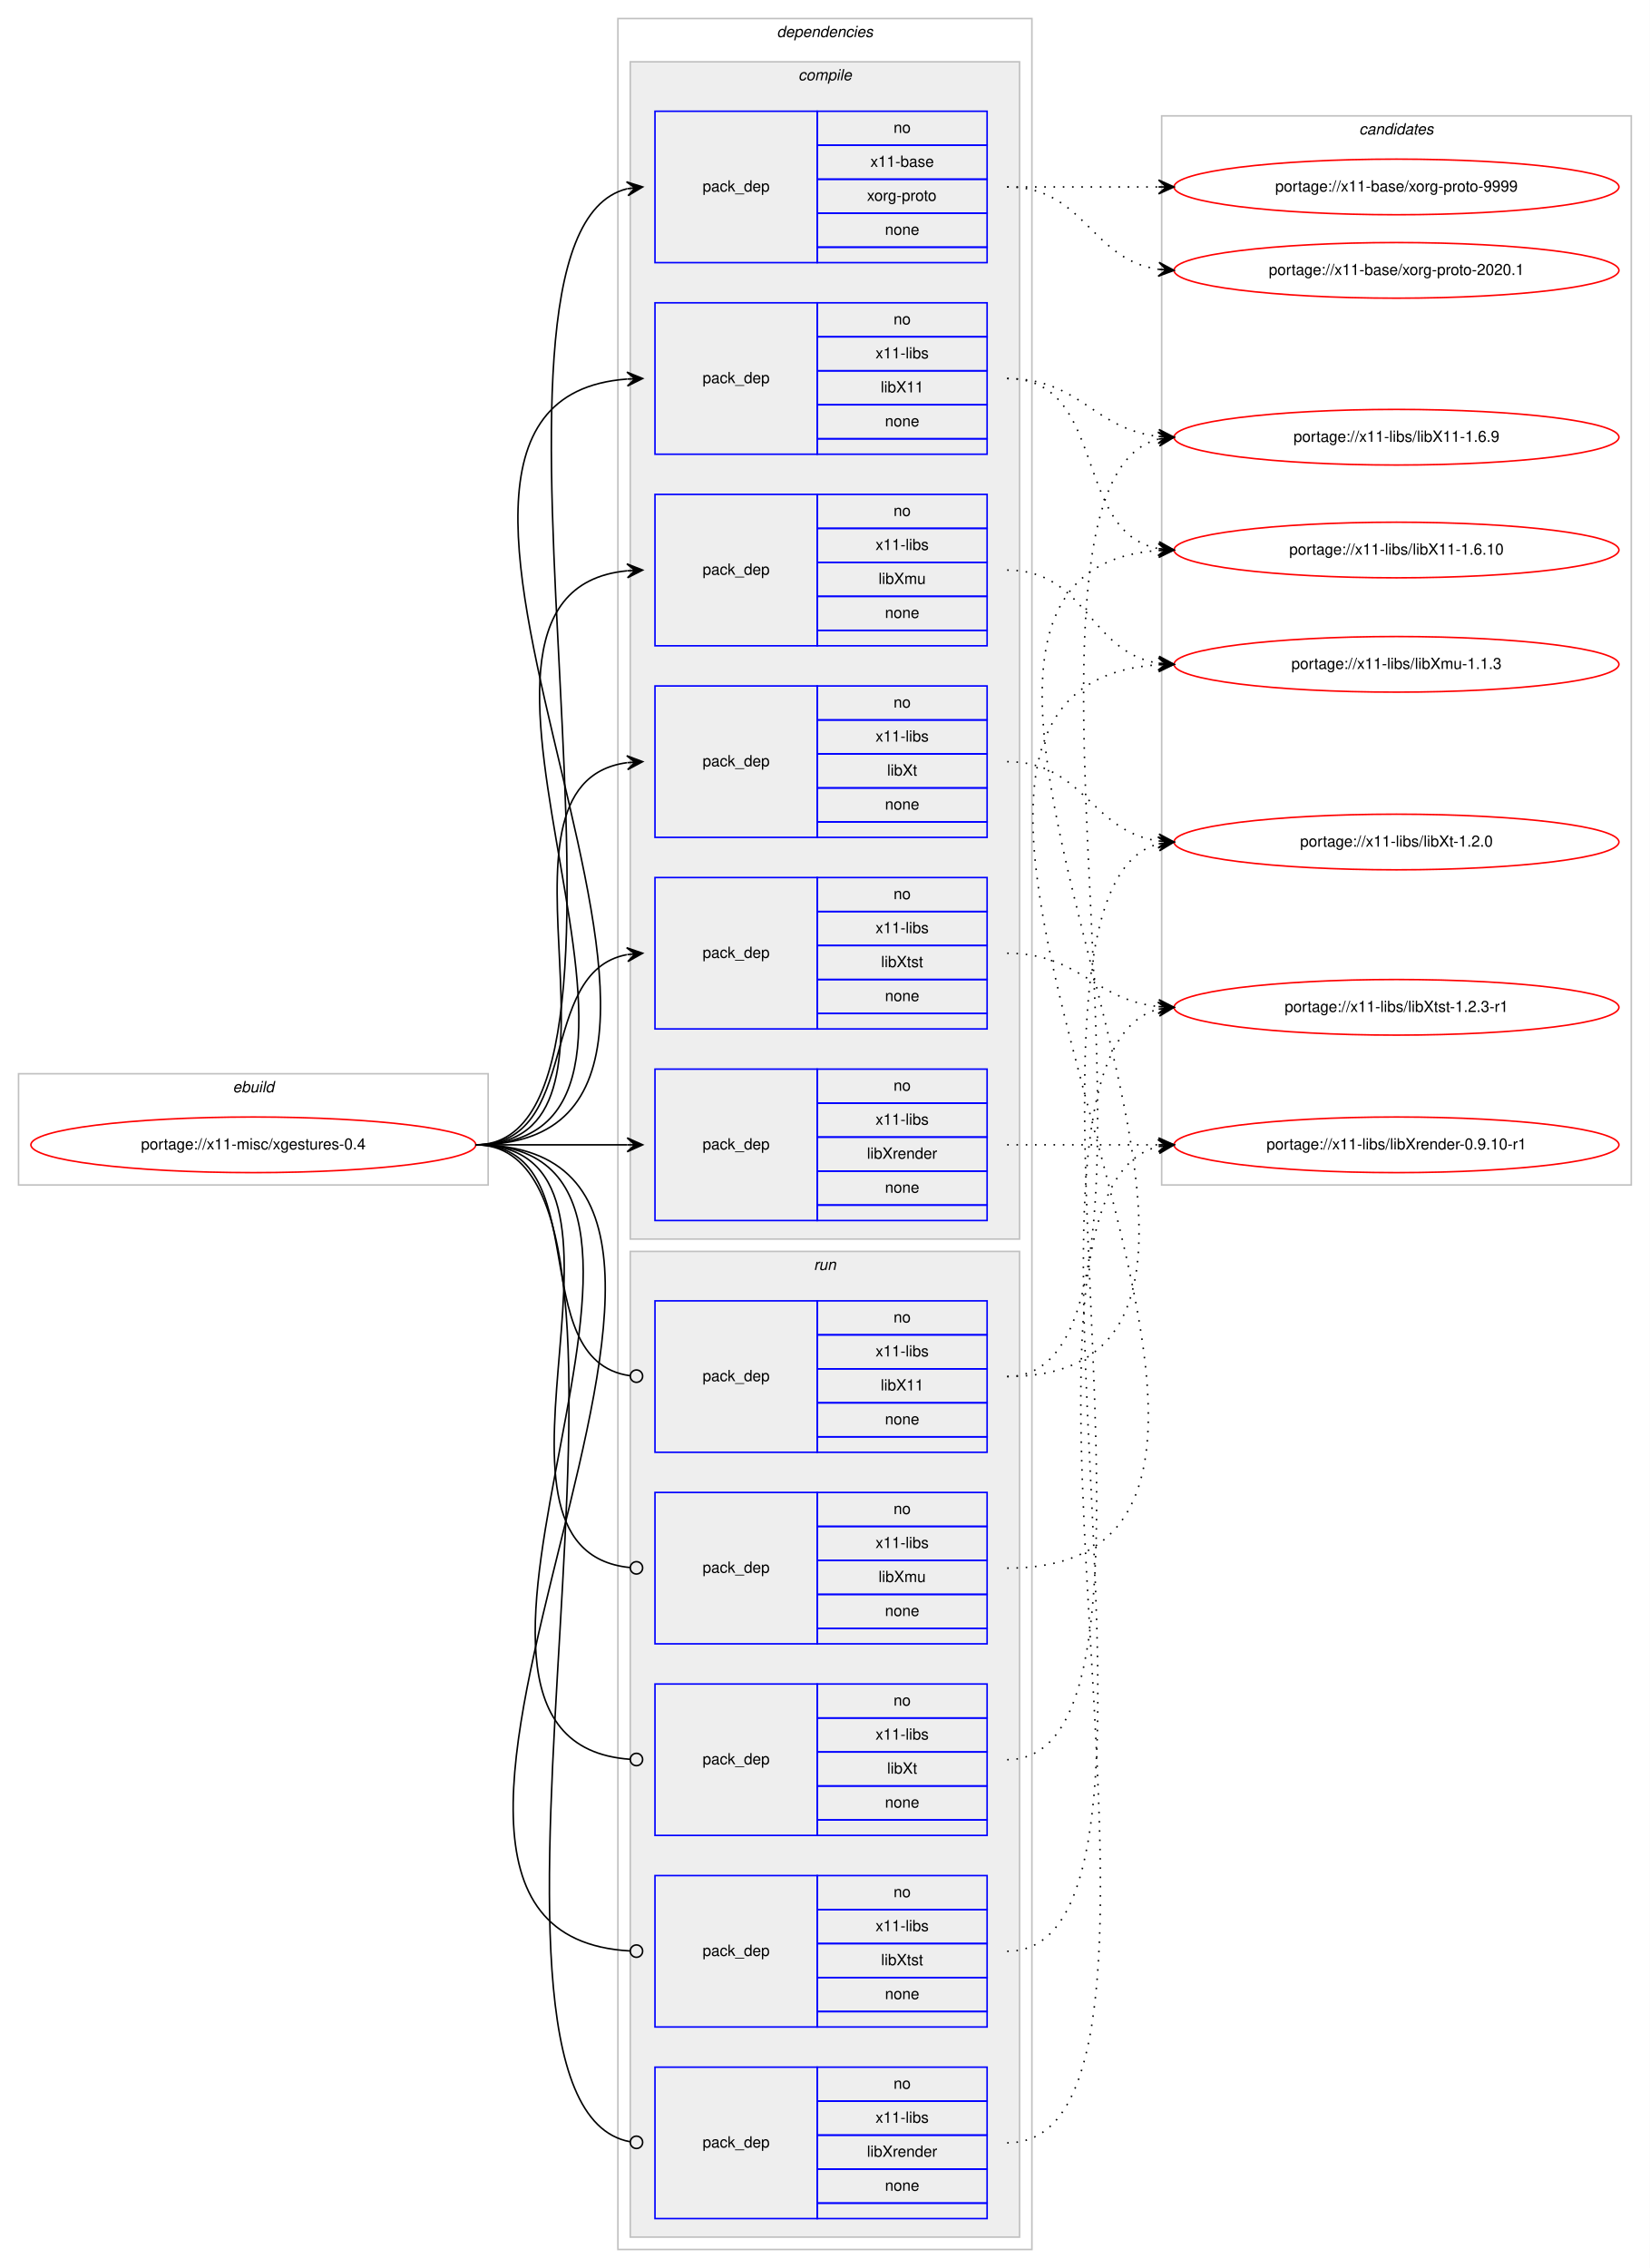
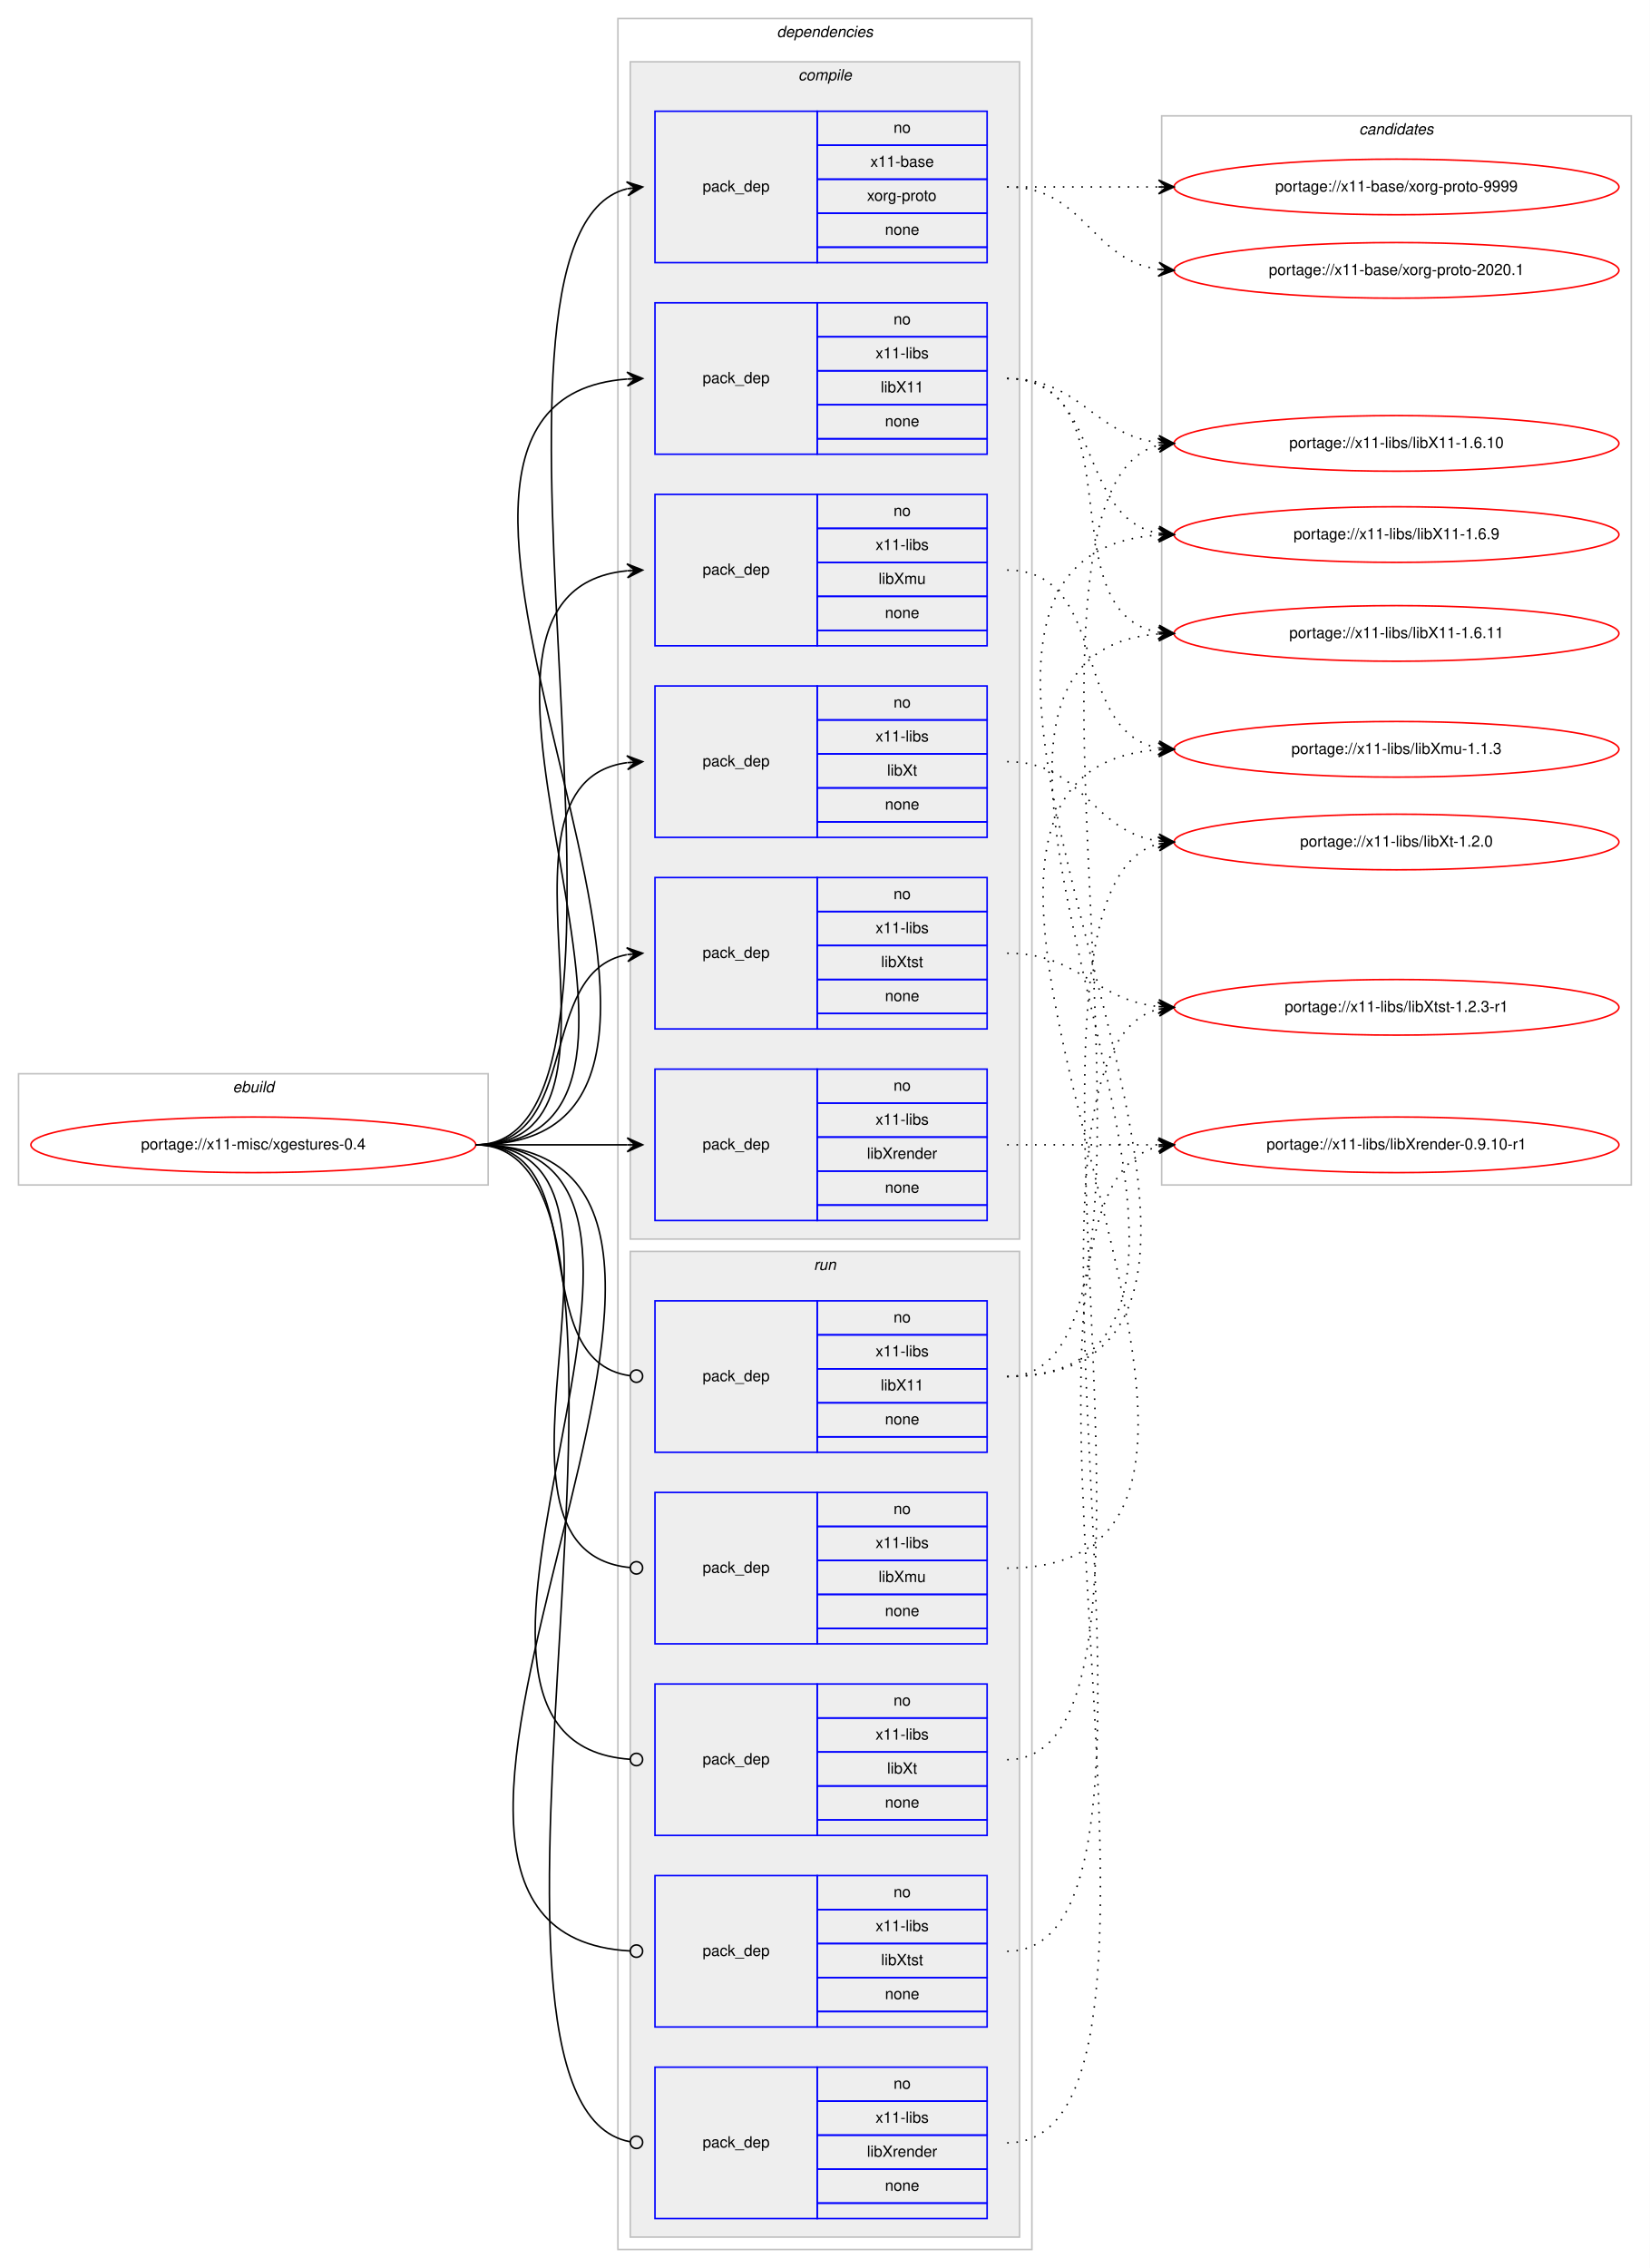
<svg xmlns="http://www.w3.org/2000/svg" xmlns:xlink="http://www.w3.org/1999/xlink" width="1068pt" height="1468pt" viewBox="0.00 0.00 1068.00 1468.00">
  <g id="graph0" class="graph" transform="scale(1 1) rotate(0) translate(4 1464)">
    <polygon fill="#ffffff" stroke="transparent" points="-4,4 -4,-1464 1064,-1464 1064,4 -4,4" />
    <g id="clust1" class="cluster">
      <polygon fill="none" stroke="#c0c0c0" points="8,-697 8,-769 312,-769 312,-697 8,-697" />
      <text text-anchor="start" x="146.663" y="-757" font-family="Helvetica,sans-Serif" font-style="italic" font-size="10.00" fill="#000000">ebuild</text>
    </g>
    <g id="clust2" class="cluster">
      <polygon fill="none" stroke="#c0c0c0" points="396,-8 396,-1452 664,-1452 664,-8 396,-8" />
      <text text-anchor="start" x="498.875" y="-1440" font-family="Helvetica,sans-Serif" font-style="italic" font-size="10.00" fill="#000000">dependencies</text>
    </g>
    <g id="clust3" class="cluster">
      <polygon fill="#eeeeee" stroke="#c0c0c0" points="404,-662 404,-1424 656,-1424 656,-662 404,-662" />
      <text text-anchor="start" x="512.778" y="-1412" font-family="Helvetica,sans-Serif" font-style="italic" font-size="10.00" fill="#000000">compile</text>
    </g>
    <g id="clust11" class="cluster">
      <polygon fill="#eeeeee" stroke="#c0c0c0" points="404,-16 404,-654 656,-654 656,-16 404,-16" />
      <text text-anchor="start" x="522.777" y="-642" font-family="Helvetica,sans-Serif" font-style="italic" font-size="10.00" fill="#000000">run</text>
    </g>
    <g id="clust17" class="cluster">
      <polygon fill="none" stroke="#c0c0c0" points="748,-697 748,-1389 1052,-1389 1052,-697 748,-697" />
      <text text-anchor="start" x="875.824" y="-1377" font-family="Helvetica,sans-Serif" font-style="italic" font-size="10.00" fill="#000000">candidates</text>
    </g>
    <g id="node1" class="node">
      <g id="a_node1">
        <a xlink:href="../x11-misc/xgestures-0.4.svg" xlink:title="portage://x11-misc/xgestures-0.4">
          <ellipse fill="none" stroke="#ff0000" cx="160" cy="-723" rx="144" ry="18" />
          <text text-anchor="middle" x="160" y="-720" font-family="Helvetica,sans-Serif" font-size="10.00" fill="#000000">portage://x11-misc/xgestures-0.4</text>
        </a>
      </g>
    </g>
    <g id="node2" class="node">
      <polygon fill="none" stroke="#0000ff" points="420,-1294 420,-1392 525,-1392 525,-1294 420,-1294" />
      <text text-anchor="start" x="450.823" y="-1340" font-family="Helvetica,sans-Serif" font-size="10.00" fill="#000000">pack_dep</text>
      <polygon fill="none" stroke="#0000ff" points="525,-1370 525,-1392 635,-1392 635,-1370 525,-1370" />
      <text text-anchor="start" x="574.441" y="-1378" font-family="Helvetica,sans-Serif" font-size="10.00" fill="#000000">no</text>
      <polygon fill="none" stroke="#0000ff" points="525,-1348 525,-1370 635,-1370 635,-1348 525,-1348" />
      <text text-anchor="start" x="559.438" y="-1356" font-family="Helvetica,sans-Serif" font-size="10.00" fill="#000000">x11-base</text>
      <polygon fill="none" stroke="#0000ff" points="525,-1326 525,-1348 635,-1348 635,-1326 525,-1326" />
      <text text-anchor="start" x="557.22" y="-1334" font-family="Helvetica,sans-Serif" font-size="10.00" fill="#000000">xorg-proto</text>
      <polygon fill="none" stroke="#0000ff" points="525,-1304 525,-1326 635,-1326 635,-1304 525,-1304" />
      <text text-anchor="start" x="568.882" y="-1312" font-family="Helvetica,sans-Serif" font-size="10.00" fill="#000000">none</text>
      <polygon fill="none" stroke="#0000ff" points="525,-1294 525,-1304 635,-1304 635,-1294 525,-1294" />
    </g>
    <g id="edge1" class="edge">
      <path fill="none" stroke="#000000" d="M304,-723C440.301,-723 280.666,-1311.915 401.94,-1341.821" />
      <polygon fill="#000000" stroke="#000000" points="412,-1343 401.544,-1346.306 407.034,-1342.418 402.068,-1341.836 402.068,-1341.836 402.068,-1341.836 407.034,-1342.418 402.592,-1337.367 412,-1343 412,-1343" />
    </g>
    <g id="node3" class="node">
      <polygon fill="none" stroke="#0000ff" points="420,-1170 420,-1268 525,-1268 525,-1170 420,-1170" />
      <text text-anchor="start" x="450.823" y="-1216" font-family="Helvetica,sans-Serif" font-size="10.00" fill="#000000">pack_dep</text>
      <polygon fill="none" stroke="#0000ff" points="525,-1246 525,-1268 635,-1268 635,-1246 525,-1246" />
      <text text-anchor="start" x="574.441" y="-1254" font-family="Helvetica,sans-Serif" font-size="10.00" fill="#000000">no</text>
      <polygon fill="none" stroke="#0000ff" points="525,-1224 525,-1246 635,-1246 635,-1224 525,-1224" />
      <text text-anchor="start" x="562.778" y="-1232" font-family="Helvetica,sans-Serif" font-size="10.00" fill="#000000">x11-libs</text>
      <polygon fill="none" stroke="#0000ff" points="525,-1202 525,-1224 635,-1224 635,-1202 525,-1202" />
      <text text-anchor="start" x="566.108" y="-1210" font-family="Helvetica,sans-Serif" font-size="10.00" fill="#000000">libX11</text>
      <polygon fill="none" stroke="#0000ff" points="525,-1180 525,-1202 635,-1202 635,-1180 525,-1180" />
      <text text-anchor="start" x="568.882" y="-1188" font-family="Helvetica,sans-Serif" font-size="10.00" fill="#000000">none</text>
      <polygon fill="none" stroke="#0000ff" points="525,-1170 525,-1180 635,-1180 635,-1170 525,-1170" />
    </g>
    <g id="edge2" class="edge">
      <path fill="none" stroke="#000000" d="M304,-723C526.085,-723 196.977,-1203.621 401.837,-1218.64" />
      <polygon fill="#000000" stroke="#000000" points="412,-1219 401.847,-1223.144 407.003,-1218.823 402.006,-1218.646 402.006,-1218.646 402.006,-1218.646 407.003,-1218.823 402.165,-1214.149 412,-1219 412,-1219" />
    </g>
    <g id="node4" class="node">
      <polygon fill="none" stroke="#0000ff" points="420,-1046 420,-1144 525,-1144 525,-1046 420,-1046" />
      <text text-anchor="start" x="450.823" y="-1092" font-family="Helvetica,sans-Serif" font-size="10.00" fill="#000000">pack_dep</text>
      <polygon fill="none" stroke="#0000ff" points="525,-1122 525,-1144 635,-1144 635,-1122 525,-1122" />
      <text text-anchor="start" x="574.441" y="-1130" font-family="Helvetica,sans-Serif" font-size="10.00" fill="#000000">no</text>
      <polygon fill="none" stroke="#0000ff" points="525,-1100 525,-1122 635,-1122 635,-1100 525,-1100" />
      <text text-anchor="start" x="562.778" y="-1108" font-family="Helvetica,sans-Serif" font-size="10.00" fill="#000000">x11-libs</text>
      <polygon fill="none" stroke="#0000ff" points="525,-1078 525,-1100 635,-1100 635,-1078 525,-1078" />
      <text text-anchor="start" x="564.723" y="-1086" font-family="Helvetica,sans-Serif" font-size="10.00" fill="#000000">libXmu</text>
      <polygon fill="none" stroke="#0000ff" points="525,-1056 525,-1078 635,-1078 635,-1056 525,-1056" />
      <text text-anchor="start" x="568.882" y="-1064" font-family="Helvetica,sans-Serif" font-size="10.00" fill="#000000">none</text>
      <polygon fill="none" stroke="#0000ff" points="525,-1046 525,-1056 635,-1056 635,-1046 525,-1046" />
    </g>
    <g id="edge3" class="edge">
      <path fill="none" stroke="#000000" d="M304,-723C472.63,-723 249.361,-1079.899 401.916,-1094.537" />
      <polygon fill="#000000" stroke="#000000" points="412,-1095 401.804,-1099.036 407.005,-1094.771 402.01,-1094.541 402.01,-1094.541 402.01,-1094.541 407.005,-1094.771 402.217,-1090.046 412,-1095 412,-1095" />
    </g>
    <g id="node5" class="node">
      <polygon fill="none" stroke="#0000ff" points="420,-674 420,-772 525,-772 525,-674 420,-674" />
      <text text-anchor="start" x="450.823" y="-720" font-family="Helvetica,sans-Serif" font-size="10.00" fill="#000000">pack_dep</text>
      <polygon fill="none" stroke="#0000ff" points="525,-750 525,-772 635,-772 635,-750 525,-750" />
      <text text-anchor="start" x="574.441" y="-758" font-family="Helvetica,sans-Serif" font-size="10.00" fill="#000000">no</text>
      <polygon fill="none" stroke="#0000ff" points="525,-728 525,-750 635,-750 635,-728 525,-728" />
      <text text-anchor="start" x="562.778" y="-736" font-family="Helvetica,sans-Serif" font-size="10.00" fill="#000000">x11-libs</text>
      <polygon fill="none" stroke="#0000ff" points="525,-706 525,-728 635,-728 635,-706 525,-706" />
      <text text-anchor="start" x="557.22" y="-714" font-family="Helvetica,sans-Serif" font-size="10.00" fill="#000000">libXrender</text>
      <polygon fill="none" stroke="#0000ff" points="525,-684 525,-706 635,-706 635,-684 525,-684" />
      <text text-anchor="start" x="568.882" y="-692" font-family="Helvetica,sans-Serif" font-size="10.00" fill="#000000">none</text>
      <polygon fill="none" stroke="#0000ff" points="525,-674 525,-684 635,-684 635,-674 525,-674" />
    </g>
    <g id="edge4" class="edge">
      <path fill="none" stroke="#000000" d="M304,-723C348.438,-723 362.02,-723 401.878,-723" />
      <polygon fill="#000000" stroke="#000000" points="412,-723 402,-727.5 407,-723 402,-723 402,-723 402,-723 407,-723 402,-718.5 412,-723 412,-723" />
    </g>
    <g id="node6" class="node">
      <polygon fill="none" stroke="#0000ff" points="420,-922 420,-1020 525,-1020 525,-922 420,-922" />
      <text text-anchor="start" x="450.823" y="-968" font-family="Helvetica,sans-Serif" font-size="10.00" fill="#000000">pack_dep</text>
      <polygon fill="none" stroke="#0000ff" points="525,-998 525,-1020 635,-1020 635,-998 525,-998" />
      <text text-anchor="start" x="574.441" y="-1006" font-family="Helvetica,sans-Serif" font-size="10.00" fill="#000000">no</text>
      <polygon fill="none" stroke="#0000ff" points="525,-976 525,-998 635,-998 635,-976 525,-976" />
      <text text-anchor="start" x="562.778" y="-984" font-family="Helvetica,sans-Serif" font-size="10.00" fill="#000000">x11-libs</text>
      <polygon fill="none" stroke="#0000ff" points="525,-954 525,-976 635,-976 635,-954 525,-954" />
      <text text-anchor="start" x="570.278" y="-962" font-family="Helvetica,sans-Serif" font-size="10.00" fill="#000000">libXt</text>
      <polygon fill="none" stroke="#0000ff" points="525,-932 525,-954 635,-954 635,-932 525,-932" />
      <text text-anchor="start" x="568.882" y="-940" font-family="Helvetica,sans-Serif" font-size="10.00" fill="#000000">none</text>
      <polygon fill="none" stroke="#0000ff" points="525,-922 525,-932 635,-932 635,-922 525,-922" />
    </g>
    <g id="edge5" class="edge">
      <path fill="none" stroke="#000000" d="M304,-723C420.581,-723 299.567,-956.212 401.762,-970.332" />
      <polygon fill="#000000" stroke="#000000" points="412,-971 401.728,-974.839 407.011,-970.674 402.021,-970.349 402.021,-970.349 402.021,-970.349 407.011,-970.674 402.314,-965.858 412,-971 412,-971" />
    </g>
    <g id="node7" class="node">
      <polygon fill="none" stroke="#0000ff" points="420,-798 420,-896 525,-896 525,-798 420,-798" />
      <text text-anchor="start" x="450.823" y="-844" font-family="Helvetica,sans-Serif" font-size="10.00" fill="#000000">pack_dep</text>
      <polygon fill="none" stroke="#0000ff" points="525,-874 525,-896 635,-896 635,-874 525,-874" />
      <text text-anchor="start" x="574.441" y="-882" font-family="Helvetica,sans-Serif" font-size="10.00" fill="#000000">no</text>
      <polygon fill="none" stroke="#0000ff" points="525,-852 525,-874 635,-874 635,-852 525,-852" />
      <text text-anchor="start" x="562.778" y="-860" font-family="Helvetica,sans-Serif" font-size="10.00" fill="#000000">x11-libs</text>
      <polygon fill="none" stroke="#0000ff" points="525,-830 525,-852 635,-852 635,-830 525,-830" />
      <text text-anchor="start" x="566.388" y="-838" font-family="Helvetica,sans-Serif" font-size="10.00" fill="#000000">libXtst</text>
      <polygon fill="none" stroke="#0000ff" points="525,-808 525,-830 635,-830 635,-808 525,-808" />
      <text text-anchor="start" x="568.882" y="-816" font-family="Helvetica,sans-Serif" font-size="10.00" fill="#000000">none</text>
      <polygon fill="none" stroke="#0000ff" points="525,-798 525,-808 635,-808 635,-798 525,-798" />
    </g>
    <g id="edge6" class="edge">
      <path fill="none" stroke="#000000" d="M304,-723C373.373,-723 342.506,-834.726 401.698,-846.073" />
      <polygon fill="#000000" stroke="#000000" points="412,-847 401.637,-850.586 407.02,-846.552 402.04,-846.104 402.04,-846.104 402.04,-846.104 407.02,-846.552 402.443,-841.622 412,-847 412,-847" />
    </g>
    <g id="node8" class="node">
      <polygon fill="none" stroke="#0000ff" points="420,-524 420,-622 525,-622 525,-524 420,-524" />
      <text text-anchor="start" x="450.823" y="-570" font-family="Helvetica,sans-Serif" font-size="10.00" fill="#000000">pack_dep</text>
      <polygon fill="none" stroke="#0000ff" points="525,-600 525,-622 635,-622 635,-600 525,-600" />
      <text text-anchor="start" x="574.441" y="-608" font-family="Helvetica,sans-Serif" font-size="10.00" fill="#000000">no</text>
      <polygon fill="none" stroke="#0000ff" points="525,-578 525,-600 635,-600 635,-578 525,-578" />
      <text text-anchor="start" x="562.778" y="-586" font-family="Helvetica,sans-Serif" font-size="10.00" fill="#000000">x11-libs</text>
      <polygon fill="none" stroke="#0000ff" points="525,-556 525,-578 635,-578 635,-556 525,-556" />
      <text text-anchor="start" x="566.108" y="-564" font-family="Helvetica,sans-Serif" font-size="10.00" fill="#000000">libX11</text>
      <polygon fill="none" stroke="#0000ff" points="525,-534 525,-556 635,-556 635,-534 525,-534" />
      <text text-anchor="start" x="568.882" y="-542" font-family="Helvetica,sans-Serif" font-size="10.00" fill="#000000">none</text>
      <polygon fill="none" stroke="#0000ff" points="525,-524 525,-534 635,-534 635,-524 525,-524" />
    </g>
    <g id="edge7" class="edge">
      <path fill="none" stroke="#000000" d="M304,-723C383.261,-723 333.638,-583.361 403.837,-573.543" />
      <ellipse fill="none" stroke="#000000" cx="408.009" cy="-573.266" rx="4" ry="4" />
    </g>
    <g id="node9" class="node">
      <polygon fill="none" stroke="#0000ff" points="420,-400 420,-498 525,-498 525,-400 420,-400" />
      <text text-anchor="start" x="450.823" y="-446" font-family="Helvetica,sans-Serif" font-size="10.00" fill="#000000">pack_dep</text>
      <polygon fill="none" stroke="#0000ff" points="525,-476 525,-498 635,-498 635,-476 525,-476" />
      <text text-anchor="start" x="574.441" y="-484" font-family="Helvetica,sans-Serif" font-size="10.00" fill="#000000">no</text>
      <polygon fill="none" stroke="#0000ff" points="525,-454 525,-476 635,-476 635,-454 525,-454" />
      <text text-anchor="start" x="562.778" y="-462" font-family="Helvetica,sans-Serif" font-size="10.00" fill="#000000">x11-libs</text>
      <polygon fill="none" stroke="#0000ff" points="525,-432 525,-454 635,-454 635,-432 525,-432" />
      <text text-anchor="start" x="564.723" y="-440" font-family="Helvetica,sans-Serif" font-size="10.00" fill="#000000">libXmu</text>
      <polygon fill="none" stroke="#0000ff" points="525,-410 525,-432 635,-432 635,-410 525,-410" />
      <text text-anchor="start" x="568.882" y="-418" font-family="Helvetica,sans-Serif" font-size="10.00" fill="#000000">none</text>
      <polygon fill="none" stroke="#0000ff" points="525,-400 525,-410 635,-410 635,-400 525,-400" />
    </g>
    <g id="edge8" class="edge">
      <path fill="none" stroke="#000000" d="M304,-723C432.084,-723 287.581,-460.647 403.952,-449.374" />
      <ellipse fill="none" stroke="#000000" cx="408.004" cy="-449.186" rx="4" ry="4" />
    </g>
    <g id="node10" class="node">
      <polygon fill="none" stroke="#0000ff" points="420,-28 420,-126 525,-126 525,-28 420,-28" />
      <text text-anchor="start" x="450.823" y="-74" font-family="Helvetica,sans-Serif" font-size="10.00" fill="#000000">pack_dep</text>
      <polygon fill="none" stroke="#0000ff" points="525,-104 525,-126 635,-126 635,-104 525,-104" />
      <text text-anchor="start" x="574.441" y="-112" font-family="Helvetica,sans-Serif" font-size="10.00" fill="#000000">no</text>
      <polygon fill="none" stroke="#0000ff" points="525,-82 525,-104 635,-104 635,-82 525,-82" />
      <text text-anchor="start" x="562.778" y="-90" font-family="Helvetica,sans-Serif" font-size="10.00" fill="#000000">x11-libs</text>
      <polygon fill="none" stroke="#0000ff" points="525,-60 525,-82 635,-82 635,-60 525,-60" />
      <text text-anchor="start" x="557.22" y="-68" font-family="Helvetica,sans-Serif" font-size="10.00" fill="#000000">libXrender</text>
      <polygon fill="none" stroke="#0000ff" points="525,-38 525,-60 635,-60 635,-38 525,-38" />
      <text text-anchor="start" x="568.882" y="-46" font-family="Helvetica,sans-Serif" font-size="10.00" fill="#000000">none</text>
      <polygon fill="none" stroke="#0000ff" points="525,-28 525,-38 635,-38 635,-28 525,-28" />
    </g>
    <g id="edge9" class="edge">
      <path fill="none" stroke="#000000" d="M304,-723C446.705,-723 273.479,-101.988 403.843,-77.73" />
      <ellipse fill="none" stroke="#000000" cx="408.016" cy="-77.356" rx="4" ry="4" />
    </g>
    <g id="node11" class="node">
      <polygon fill="none" stroke="#0000ff" points="420,-276 420,-374 525,-374 525,-276 420,-276" />
      <text text-anchor="start" x="450.823" y="-322" font-family="Helvetica,sans-Serif" font-size="10.00" fill="#000000">pack_dep</text>
      <polygon fill="none" stroke="#0000ff" points="525,-352 525,-374 635,-374 635,-352 525,-352" />
      <text text-anchor="start" x="574.441" y="-360" font-family="Helvetica,sans-Serif" font-size="10.00" fill="#000000">no</text>
      <polygon fill="none" stroke="#0000ff" points="525,-330 525,-352 635,-352 635,-330 525,-330" />
      <text text-anchor="start" x="562.778" y="-338" font-family="Helvetica,sans-Serif" font-size="10.00" fill="#000000">x11-libs</text>
      <polygon fill="none" stroke="#0000ff" points="525,-308 525,-330 635,-330 635,-308 525,-308" />
      <text text-anchor="start" x="570.278" y="-316" font-family="Helvetica,sans-Serif" font-size="10.00" fill="#000000">libXt</text>
      <polygon fill="none" stroke="#0000ff" points="525,-286 525,-308 635,-308 635,-286 525,-286" />
      <text text-anchor="start" x="568.882" y="-294" font-family="Helvetica,sans-Serif" font-size="10.00" fill="#000000">none</text>
      <polygon fill="none" stroke="#0000ff" points="525,-276 525,-286 635,-286 635,-276 525,-276" />
    </g>
    <g id="edge10" class="edge">
      <path fill="none" stroke="#000000" d="M304,-723C484.511,-723 236.441,-336.958 403.978,-325.271" />
      <ellipse fill="none" stroke="#000000" cx="408.002" cy="-325.135" rx="4" ry="4" />
    </g>
    <g id="node12" class="node">
      <polygon fill="none" stroke="#0000ff" points="420,-152 420,-250 525,-250 525,-152 420,-152" />
      <text text-anchor="start" x="450.823" y="-198" font-family="Helvetica,sans-Serif" font-size="10.00" fill="#000000">pack_dep</text>
      <polygon fill="none" stroke="#0000ff" points="525,-228 525,-250 635,-250 635,-228 525,-228" />
      <text text-anchor="start" x="574.441" y="-236" font-family="Helvetica,sans-Serif" font-size="10.00" fill="#000000">no</text>
      <polygon fill="none" stroke="#0000ff" points="525,-206 525,-228 635,-228 635,-206 525,-206" />
      <text text-anchor="start" x="562.778" y="-214" font-family="Helvetica,sans-Serif" font-size="10.00" fill="#000000">x11-libs</text>
      <polygon fill="none" stroke="#0000ff" points="525,-184 525,-206 635,-206 635,-184 525,-184" />
      <text text-anchor="start" x="566.388" y="-192" font-family="Helvetica,sans-Serif" font-size="10.00" fill="#000000">libXtst</text>
      <polygon fill="none" stroke="#0000ff" points="525,-162 525,-184 635,-184 635,-162 525,-162" />
      <text text-anchor="start" x="568.882" y="-170" font-family="Helvetica,sans-Serif" font-size="10.00" fill="#000000">none</text>
      <polygon fill="none" stroke="#0000ff" points="525,-152 525,-162 635,-162 635,-152 525,-152" />
    </g>
    <g id="edge11" class="edge">
      <path fill="none" stroke="#000000" d="M304,-723C538.137,-723 183.578,-213.163 403.917,-201.213" />
      <ellipse fill="none" stroke="#000000" cx="408.001" cy="-201.106" rx="4" ry="4" />
    </g>
    <g id="node13" class="node">
      <g id="a_node13">
        <a xlink:href="../x11-base/xorg-proto-9999.svg" xlink:title="portage://x11-base/xorg-proto-9999">
          <ellipse fill="none" stroke="#ff0000" cx="900" cy="-1343" rx="144" ry="18" />
          <text text-anchor="middle" x="900" y="-1340" font-family="Helvetica,sans-Serif" font-size="10.00" fill="#000000">portage://x11-base/xorg-proto-9999</text>
        </a>
      </g>
    </g>
    <g id="edge12" class="edge">
      <path fill="none" stroke="#000000" stroke-dasharray="1,5" d="M648,-1343C692.438,-1343 706.02,-1343 745.878,-1343" />
      <polygon fill="#000000" stroke="#000000" points="756,-1343 746,-1347.5 751,-1343 746,-1343 746,-1343 746,-1343 751,-1343 746,-1338.5 756,-1343 756,-1343" />
    </g>
    <g id="node14" class="node">
      <g id="a_node14">
        <a xlink:href="../x11-base/xorg-proto-2020.1.svg" xlink:title="portage://x11-base/xorg-proto-2020.1">
          <ellipse fill="none" stroke="#ff0000" cx="900" cy="-1289" rx="144" ry="18" />
          <text text-anchor="middle" x="900" y="-1286" font-family="Helvetica,sans-Serif" font-size="10.00" fill="#000000">portage://x11-base/xorg-proto-2020.1</text>
        </a>
      </g>
    </g>
    <g id="edge13" class="edge">
      <path fill="none" stroke="#000000" stroke-dasharray="1,5" d="M648,-1343C698.102,-1343 702.012,-1295.934 745.979,-1289.683" />
      <polygon fill="#000000" stroke="#000000" points="756,-1289 746.329,-1294.169 751.012,-1289.34 746.023,-1289.68 746.023,-1289.68 746.023,-1289.68 751.012,-1289.34 745.717,-1285.19 756,-1289 756,-1289" />
    </g>
    <g id="node15" class="node">
      <g id="a_node15">
        <a xlink:href="../x11-libs/libX11-1.6.9.svg" xlink:title="portage://x11-libs/libX11-1.6.9">
-           <ellipse fill="none" stroke="#ff0000" cx="900" cy="-1181" rx="144" ry="18" />
-           <text text-anchor="middle" x="900" y="-1178" font-family="Helvetica,sans-Serif" font-size="10.00" fill="#000000">portage://x11-libs/libX11-1.6.9</text>
+           <ellipse fill="none" stroke="#ff0000" cx="900" cy="-1118" rx="144" ry="18" />
+           <text text-anchor="middle" x="900" y="-1115" font-family="Helvetica,sans-Serif" font-size="10.00" fill="#000000">portage://x11-libs/libX11-1.6.9</text>
        </a>
      </g>
    </g>
    <g id="edge14" class="edge">
-       <path fill="none" stroke="#000000" stroke-dasharray="1,5" d="M648,-1219C695.307,-1219 704.019,-1186.156 745.898,-1181.537" />
-       <polygon fill="#000000" stroke="#000000" points="756,-1181 746.253,-1186.025 751.007,-1181.265 746.014,-1181.531 746.014,-1181.531 746.014,-1181.531 751.007,-1181.265 745.775,-1177.037 756,-1181 756,-1181" />
+       <path fill="none" stroke="#000000" stroke-dasharray="1,5" d="M648,-1219C710.125,-1219 692.578,-1128.745 745.989,-1118.873" />
+       <polygon fill="#000000" stroke="#000000" points="756,-1118 746.429,-1123.352 751.019,-1118.435 746.038,-1118.869 746.038,-1118.869 746.038,-1118.869 751.019,-1118.435 745.647,-1114.386 756,-1118 756,-1118" />
    </g>
    <g id="node16" class="node">
      <g id="a_node16">
-         <a xlink:href="../x11-libs/libX11-1.6.10.svg" xlink:title="portage://x11-libs/libX11-1.6.10">
-           <ellipse fill="none" stroke="#ff0000" cx="900" cy="-1108" rx="144" ry="18" />
-           <text text-anchor="middle" x="900" y="-1105" font-family="Helvetica,sans-Serif" font-size="10.00" fill="#000000">portage://x11-libs/libX11-1.6.10</text>
+         <a xlink:href="../x11-libs/libX11-1.6.11.svg" xlink:title="portage://x11-libs/libX11-1.6.11">
+           <ellipse fill="none" stroke="#ff0000" cx="900" cy="-1054" rx="144" ry="18" />
+           <text text-anchor="middle" x="900" y="-1051" font-family="Helvetica,sans-Serif" font-size="10.00" fill="#000000">portage://x11-libs/libX11-1.6.11</text>
        </a>
      </g>
    </g>
    <g id="edge15" class="edge">
-       <path fill="none" stroke="#000000" stroke-dasharray="1,5" d="M648,-1219C713.202,-1219 690.023,-1119.398 745.904,-1108.893" />
-       <polygon fill="#000000" stroke="#000000" points="756,-1108 746.436,-1113.364 751.019,-1108.441 746.039,-1108.882 746.039,-1108.882 746.039,-1108.882 751.019,-1108.441 745.642,-1104.399 756,-1108 756,-1108" />
+       <path fill="none" stroke="#000000" stroke-dasharray="1,5" d="M648,-1219C732.051,-1219 673.614,-1067.258 745.976,-1054.81" />
+       <polygon fill="#000000" stroke="#000000" points="756,-1054 746.395,-1059.291 751.016,-1054.403 746.033,-1054.805 746.033,-1054.805 746.033,-1054.805 751.016,-1054.403 745.67,-1050.32 756,-1054 756,-1054" />
    </g>
    <g id="node17" class="node">
      <g id="a_node17">
-         <a xlink:href="../x11-libs/libXmu-1.1.3.svg" xlink:title="portage://x11-libs/libXmu-1.1.3">
-           <ellipse fill="none" stroke="#ff0000" cx="900" cy="-1034" rx="144" ry="18" />
-           <text text-anchor="middle" x="900" y="-1031" font-family="Helvetica,sans-Serif" font-size="10.00" fill="#000000">portage://x11-libs/libXmu-1.1.3</text>
+         <a xlink:href="../x11-libs/libX11-1.6.10.svg" xlink:title="portage://x11-libs/libX11-1.6.10">
+           <ellipse fill="none" stroke="#ff0000" cx="900" cy="-1177" rx="144" ry="18" />
+           <text text-anchor="middle" x="900" y="-1174" font-family="Helvetica,sans-Serif" font-size="10.00" fill="#000000">portage://x11-libs/libX11-1.6.10</text>
        </a>
      </g>
    </g>
    <g id="edge16" class="edge">
-       <path fill="none" stroke="#000000" stroke-dasharray="1,5" d="M648,-1095C699.574,-1095 700.925,-1041.61 746.025,-1034.728" />
-       <polygon fill="#000000" stroke="#000000" points="756,-1034 746.354,-1039.216 751.013,-1034.364 746.027,-1034.727 746.027,-1034.727 746.027,-1034.727 751.013,-1034.364 745.699,-1030.239 756,-1034 756,-1034" />
+       <path fill="none" stroke="#000000" stroke-dasharray="1,5" d="M648,-1219C695.881,-1219 703.566,-1182.699 745.794,-1177.594" />
+       <polygon fill="#000000" stroke="#000000" points="756,-1177 746.278,-1182.073 751.008,-1177.29 746.017,-1177.581 746.017,-1177.581 746.017,-1177.581 751.008,-1177.29 745.755,-1173.088 756,-1177 756,-1177" />
    </g>
    <g id="node18" class="node">
      <g id="a_node18">
+         <a xlink:href="../x11-libs/libXmu-1.1.3.svg" xlink:title="portage://x11-libs/libXmu-1.1.3">
+           <ellipse fill="none" stroke="#ff0000" cx="900" cy="-979" rx="144" ry="18" />
+           <text text-anchor="middle" x="900" y="-976" font-family="Helvetica,sans-Serif" font-size="10.00" fill="#000000">portage://x11-libs/libXmu-1.1.3</text>
+         </a>
+       </g>
+     </g>
+     <g id="edge17" class="edge">
+       <path fill="none" stroke="#000000" stroke-dasharray="1,5" d="M648,-1095C714.727,-1095 688.74,-990.912 745.688,-979.934" />
+       <polygon fill="#000000" stroke="#000000" points="756,-979 746.447,-984.384 751.02,-979.451 746.041,-979.902 746.041,-979.902 746.041,-979.902 751.02,-979.451 745.635,-975.42 756,-979 756,-979" />
+     </g>
+     <g id="node19" class="node">
+       <g id="a_node19">
        <a xlink:href="../x11-libs/libXrender-0.9.10-r1.svg" xlink:title="portage://x11-libs/libXrender-0.9.10-r1">
          <ellipse fill="none" stroke="#ff0000" cx="900" cy="-723" rx="144" ry="18" />
          <text text-anchor="middle" x="900" y="-720" font-family="Helvetica,sans-Serif" font-size="10.00" fill="#000000">portage://x11-libs/libXrender-0.9.10-r1</text>
        </a>
      </g>
    </g>
-     <g id="edge17" class="edge">
+     <g id="edge18" class="edge">
      <path fill="none" stroke="#000000" stroke-dasharray="1,5" d="M648,-723C692.438,-723 706.02,-723 745.878,-723" />
      <polygon fill="#000000" stroke="#000000" points="756,-723 746,-727.5 751,-723 746,-723 746,-723 746,-723 751,-723 746,-718.5 756,-723 756,-723" />
    </g>
-     <g id="node19" class="node">
-       <g id="a_node19">
+     <g id="node20" class="node">
+       <g id="a_node20">
        <a xlink:href="../x11-libs/libXt-1.2.0.svg" xlink:title="portage://x11-libs/libXt-1.2.0">
          <ellipse fill="none" stroke="#ff0000" cx="900" cy="-919" rx="144" ry="18" />
          <text text-anchor="middle" x="900" y="-916" font-family="Helvetica,sans-Serif" font-size="10.00" fill="#000000">portage://x11-libs/libXt-1.2.0</text>
        </a>
      </g>
    </g>
-     <g id="edge18" class="edge">
+     <g id="edge19" class="edge">
      <path fill="none" stroke="#000000" stroke-dasharray="1,5" d="M648,-971C697.632,-971 702.285,-925.866 745.768,-919.696" />
      <polygon fill="#000000" stroke="#000000" points="756,-919 746.328,-924.168 751.011,-919.339 746.023,-919.678 746.023,-919.678 746.023,-919.678 751.011,-919.339 745.718,-915.189 756,-919 756,-919" />
    </g>
-     <g id="node20" class="node">
-       <g id="a_node20">
+     <g id="node21" class="node">
+       <g id="a_node21">
        <a xlink:href="../x11-libs/libXtst-1.2.3-r1.svg" xlink:title="portage://x11-libs/libXtst-1.2.3-r1">
          <ellipse fill="none" stroke="#ff0000" cx="900" cy="-812" rx="144" ry="18" />
          <text text-anchor="middle" x="900" y="-809" font-family="Helvetica,sans-Serif" font-size="10.00" fill="#000000">portage://x11-libs/libXtst-1.2.3-r1</text>
        </a>
      </g>
    </g>
-     <g id="edge19" class="edge">
+     <g id="edge20" class="edge">
      <path fill="none" stroke="#000000" stroke-dasharray="1,5" d="M648,-847C694.91,-847 704.332,-816.749 745.97,-812.495" />
      <polygon fill="#000000" stroke="#000000" points="756,-812 746.234,-816.987 751.006,-812.246 746.012,-812.493 746.012,-812.493 746.012,-812.493 751.006,-812.246 745.79,-807.998 756,-812 756,-812" />
    </g>
-     <g id="edge20" class="edge">
-       <path fill="none" stroke="#000000" stroke-dasharray="1,5" d="M648,-573C781.608,-573 627.341,-1149.36 745.767,-1179.754" />
-       <polygon fill="#000000" stroke="#000000" points="756,-1181 745.529,-1184.258 751.037,-1180.396 746.073,-1179.791 746.073,-1179.791 746.073,-1179.791 751.037,-1180.396 746.617,-1175.324 756,-1181 756,-1181" />
-     </g>
    <g id="edge21" class="edge">
-       <path fill="none" stroke="#000000" stroke-dasharray="1,5" d="M648,-573C887.021,-573 524.342,-1092.441 745.735,-1107.659" />
-       <polygon fill="#000000" stroke="#000000" points="756,-1108 745.856,-1112.165 751.003,-1107.834 746.005,-1107.668 746.005,-1107.668 746.005,-1107.668 751.003,-1107.834 746.155,-1103.17 756,-1108 756,-1108" />
+       <path fill="none" stroke="#000000" stroke-dasharray="1,5" d="M648,-573C891.436,-573 519.869,-1102.675 745.887,-1117.675" />
+       <polygon fill="#000000" stroke="#000000" points="756,-1118 745.861,-1122.177 751.003,-1117.84 746.005,-1117.679 746.005,-1117.679 746.005,-1117.679 751.003,-1117.84 746.15,-1113.181 756,-1118 756,-1118" />
    </g>
    <g id="edge22" class="edge">
-       <path fill="none" stroke="#000000" stroke-dasharray="1,5" d="M648,-449C908.908,-449 502.582,-1018.677 745.897,-1033.698" />
-       <polygon fill="#000000" stroke="#000000" points="756,-1034 745.87,-1038.199 751.002,-1033.85 746.005,-1033.701 746.005,-1033.701 746.005,-1033.701 751.002,-1033.85 746.139,-1029.203 756,-1034 756,-1034" />
+       <path fill="none" stroke="#000000" stroke-dasharray="1,5" d="M648,-573C863.57,-573 547.398,-1038.624 745.832,-1053.629" />
+       <polygon fill="#000000" stroke="#000000" points="756,-1054 745.843,-1058.133 751.003,-1053.818 746.007,-1053.636 746.007,-1053.636 746.007,-1053.636 751.003,-1053.818 746.171,-1049.139 756,-1054 756,-1054" />
    </g>
    <g id="edge23" class="edge">
+       <path fill="none" stroke="#000000" stroke-dasharray="1,5" d="M648,-573C780.756,-573 628.125,-1145.568 745.831,-1175.762" />
+       <polygon fill="#000000" stroke="#000000" points="756,-1177 745.529,-1180.259 751.037,-1176.396 746.073,-1175.792 746.073,-1175.792 746.073,-1175.792 751.037,-1176.396 746.617,-1171.325 756,-1177 756,-1177" />
+     </g>
+     <g id="edge24" class="edge">
+       <path fill="none" stroke="#000000" stroke-dasharray="1,5" d="M648,-449C884.875,-449 526.394,-963.586 745.827,-978.662" />
+       <polygon fill="#000000" stroke="#000000" points="756,-979 745.856,-983.165 751.003,-978.834 746.005,-978.668 746.005,-978.668 746.005,-978.668 751.003,-978.834 746.155,-974.17 756,-979 756,-979" />
+     </g>
+     <g id="edge25" class="edge">
      <path fill="none" stroke="#000000" stroke-dasharray="1,5" d="M648,-77C789.995,-77 619.196,-691.842 745.918,-721.864" />
      <polygon fill="#000000" stroke="#000000" points="756,-723 745.559,-726.352 751.032,-722.44 746.063,-721.88 746.063,-721.88 746.063,-721.88 751.032,-722.44 746.567,-717.408 756,-723 756,-723" />
    </g>
-     <g id="edge24" class="edge">
+     <g id="edge26" class="edge">
      <path fill="none" stroke="#000000" stroke-dasharray="1,5" d="M648,-325C778.626,-325 630.086,-888.089 745.991,-917.783" />
      <polygon fill="#000000" stroke="#000000" points="756,-919 745.53,-922.26 751.037,-918.396 746.073,-917.793 746.073,-917.793 746.073,-917.793 751.037,-918.396 746.616,-913.326 756,-919 756,-919" />
    </g>
-     <g id="edge25" class="edge">
+     <g id="edge27" class="edge">
      <path fill="none" stroke="#000000" stroke-dasharray="1,5" d="M648,-201C782.247,-201 626.752,-780.204 745.72,-810.748" />
      <polygon fill="#000000" stroke="#000000" points="756,-812 745.529,-815.258 751.037,-811.395 746.073,-810.791 746.073,-810.791 746.073,-810.791 751.037,-811.395 746.617,-806.324 756,-812 756,-812" />
    </g>
  </g>
</svg>
